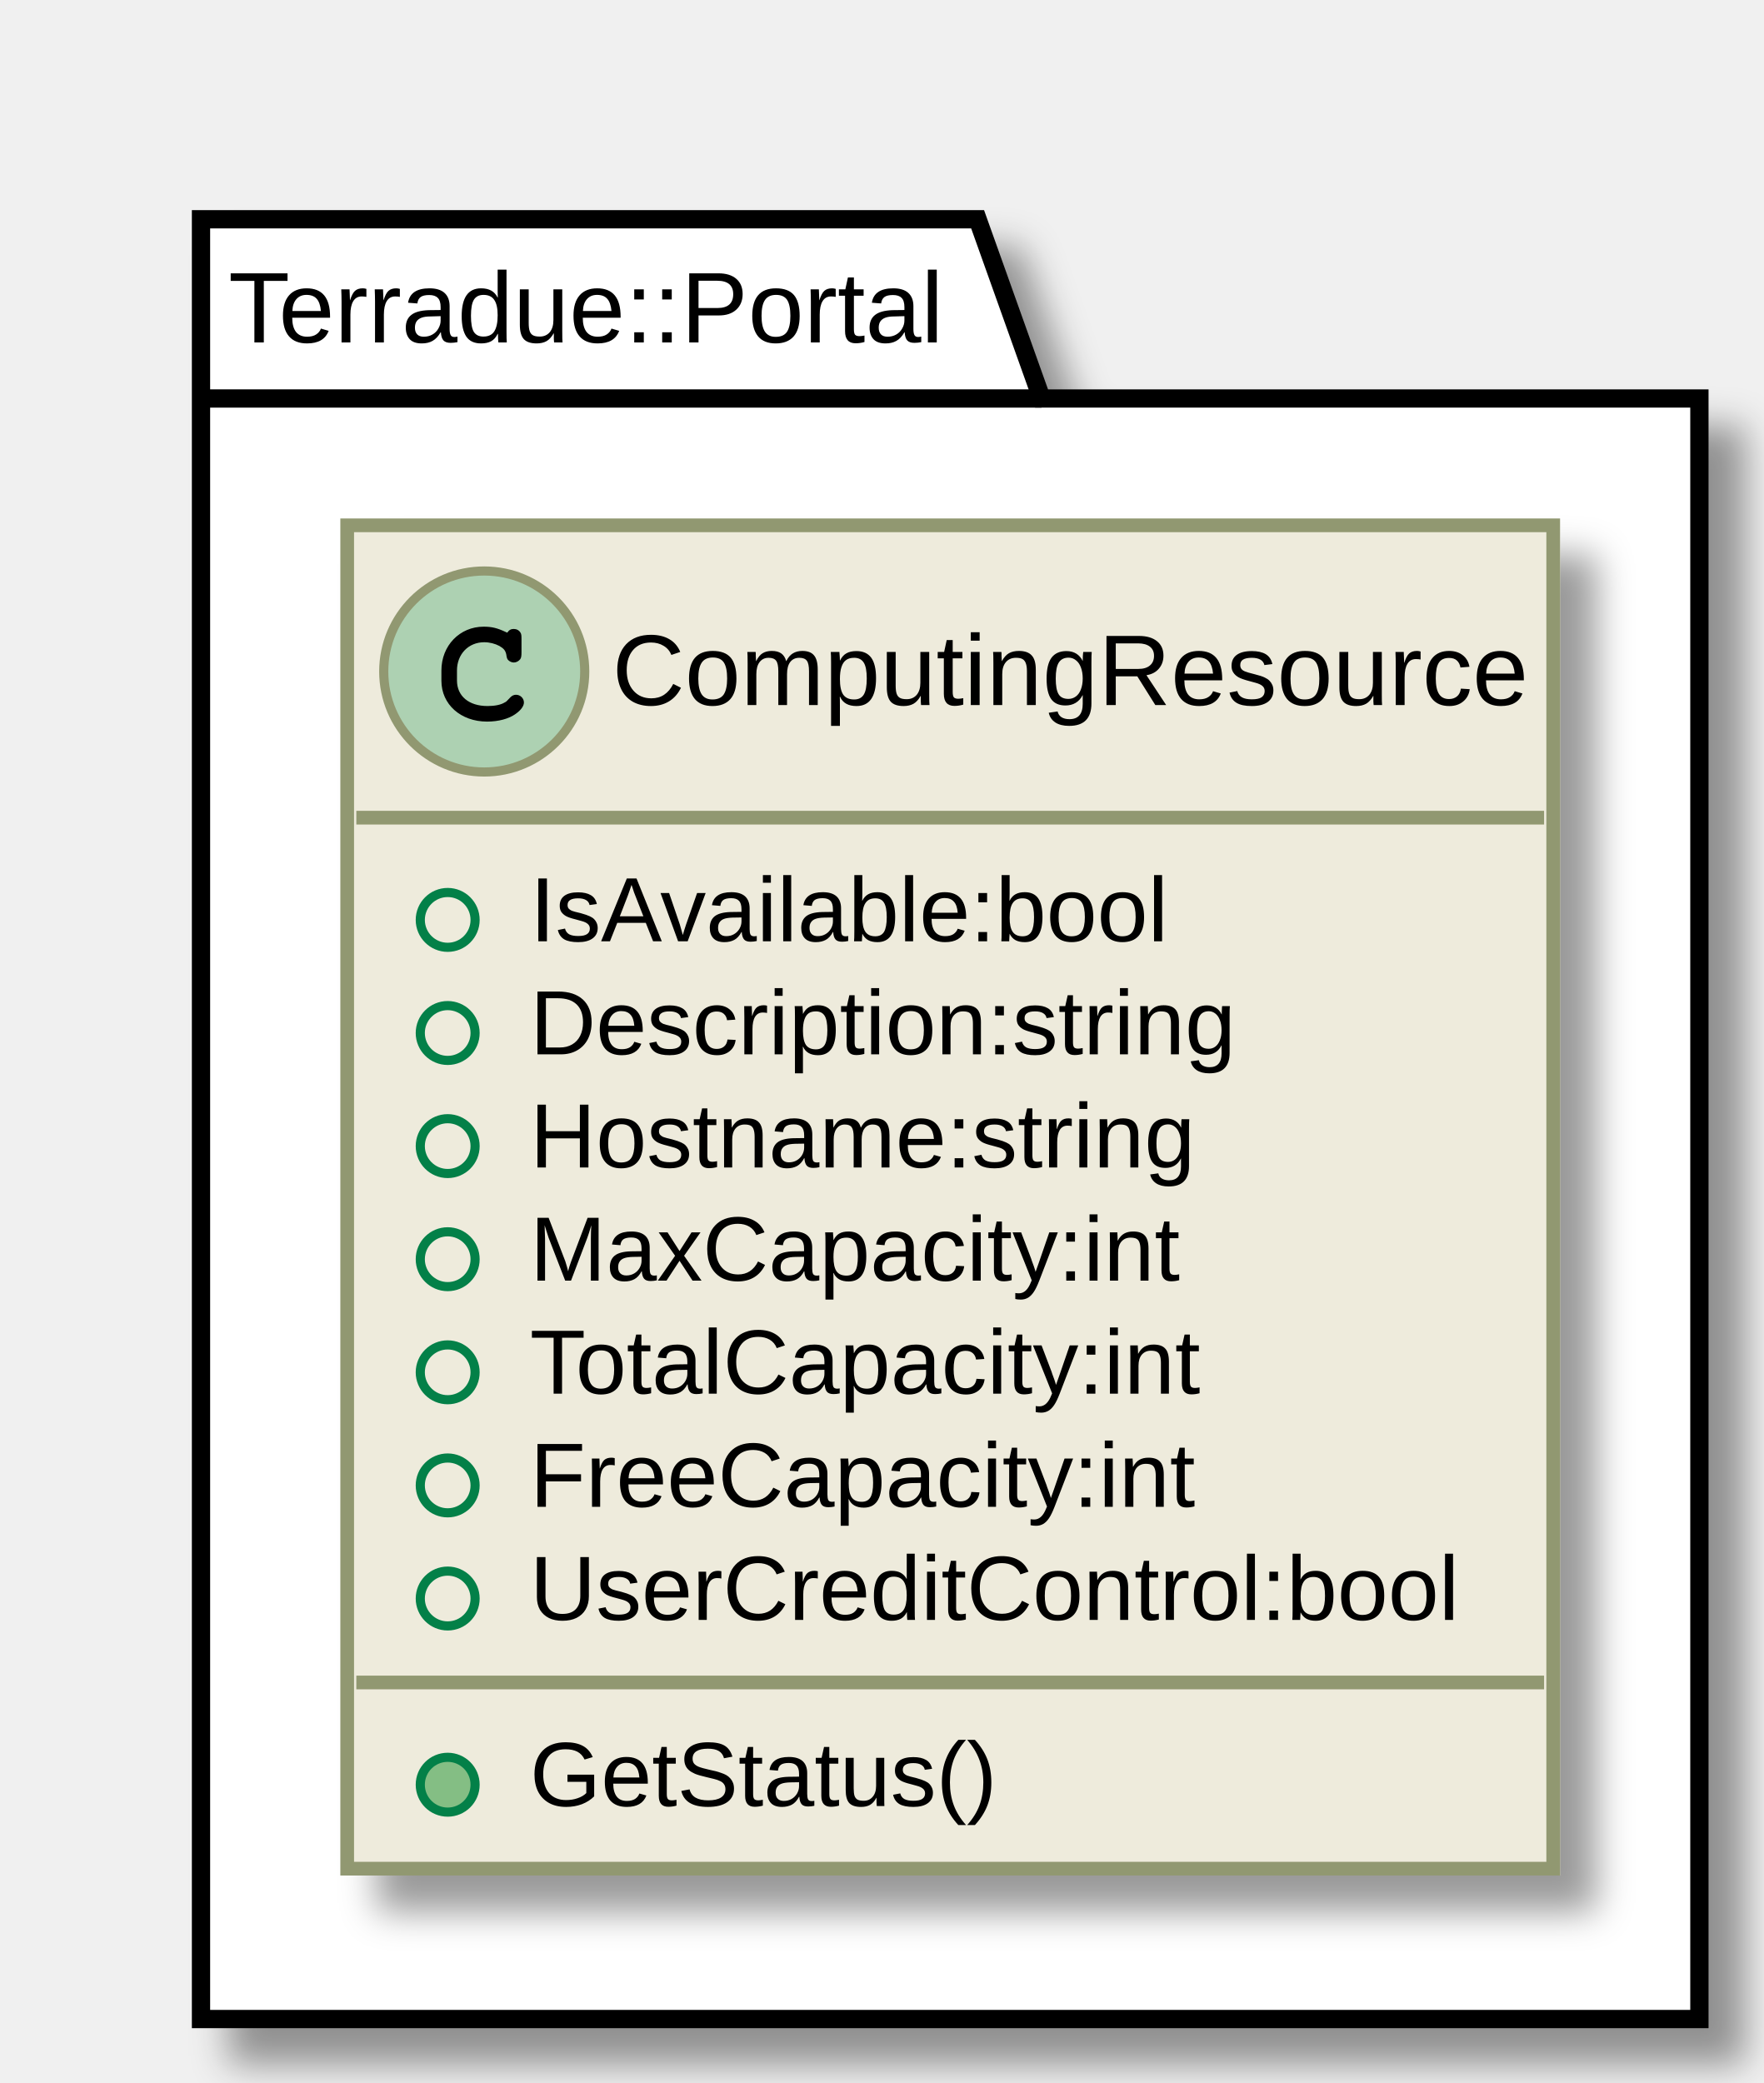
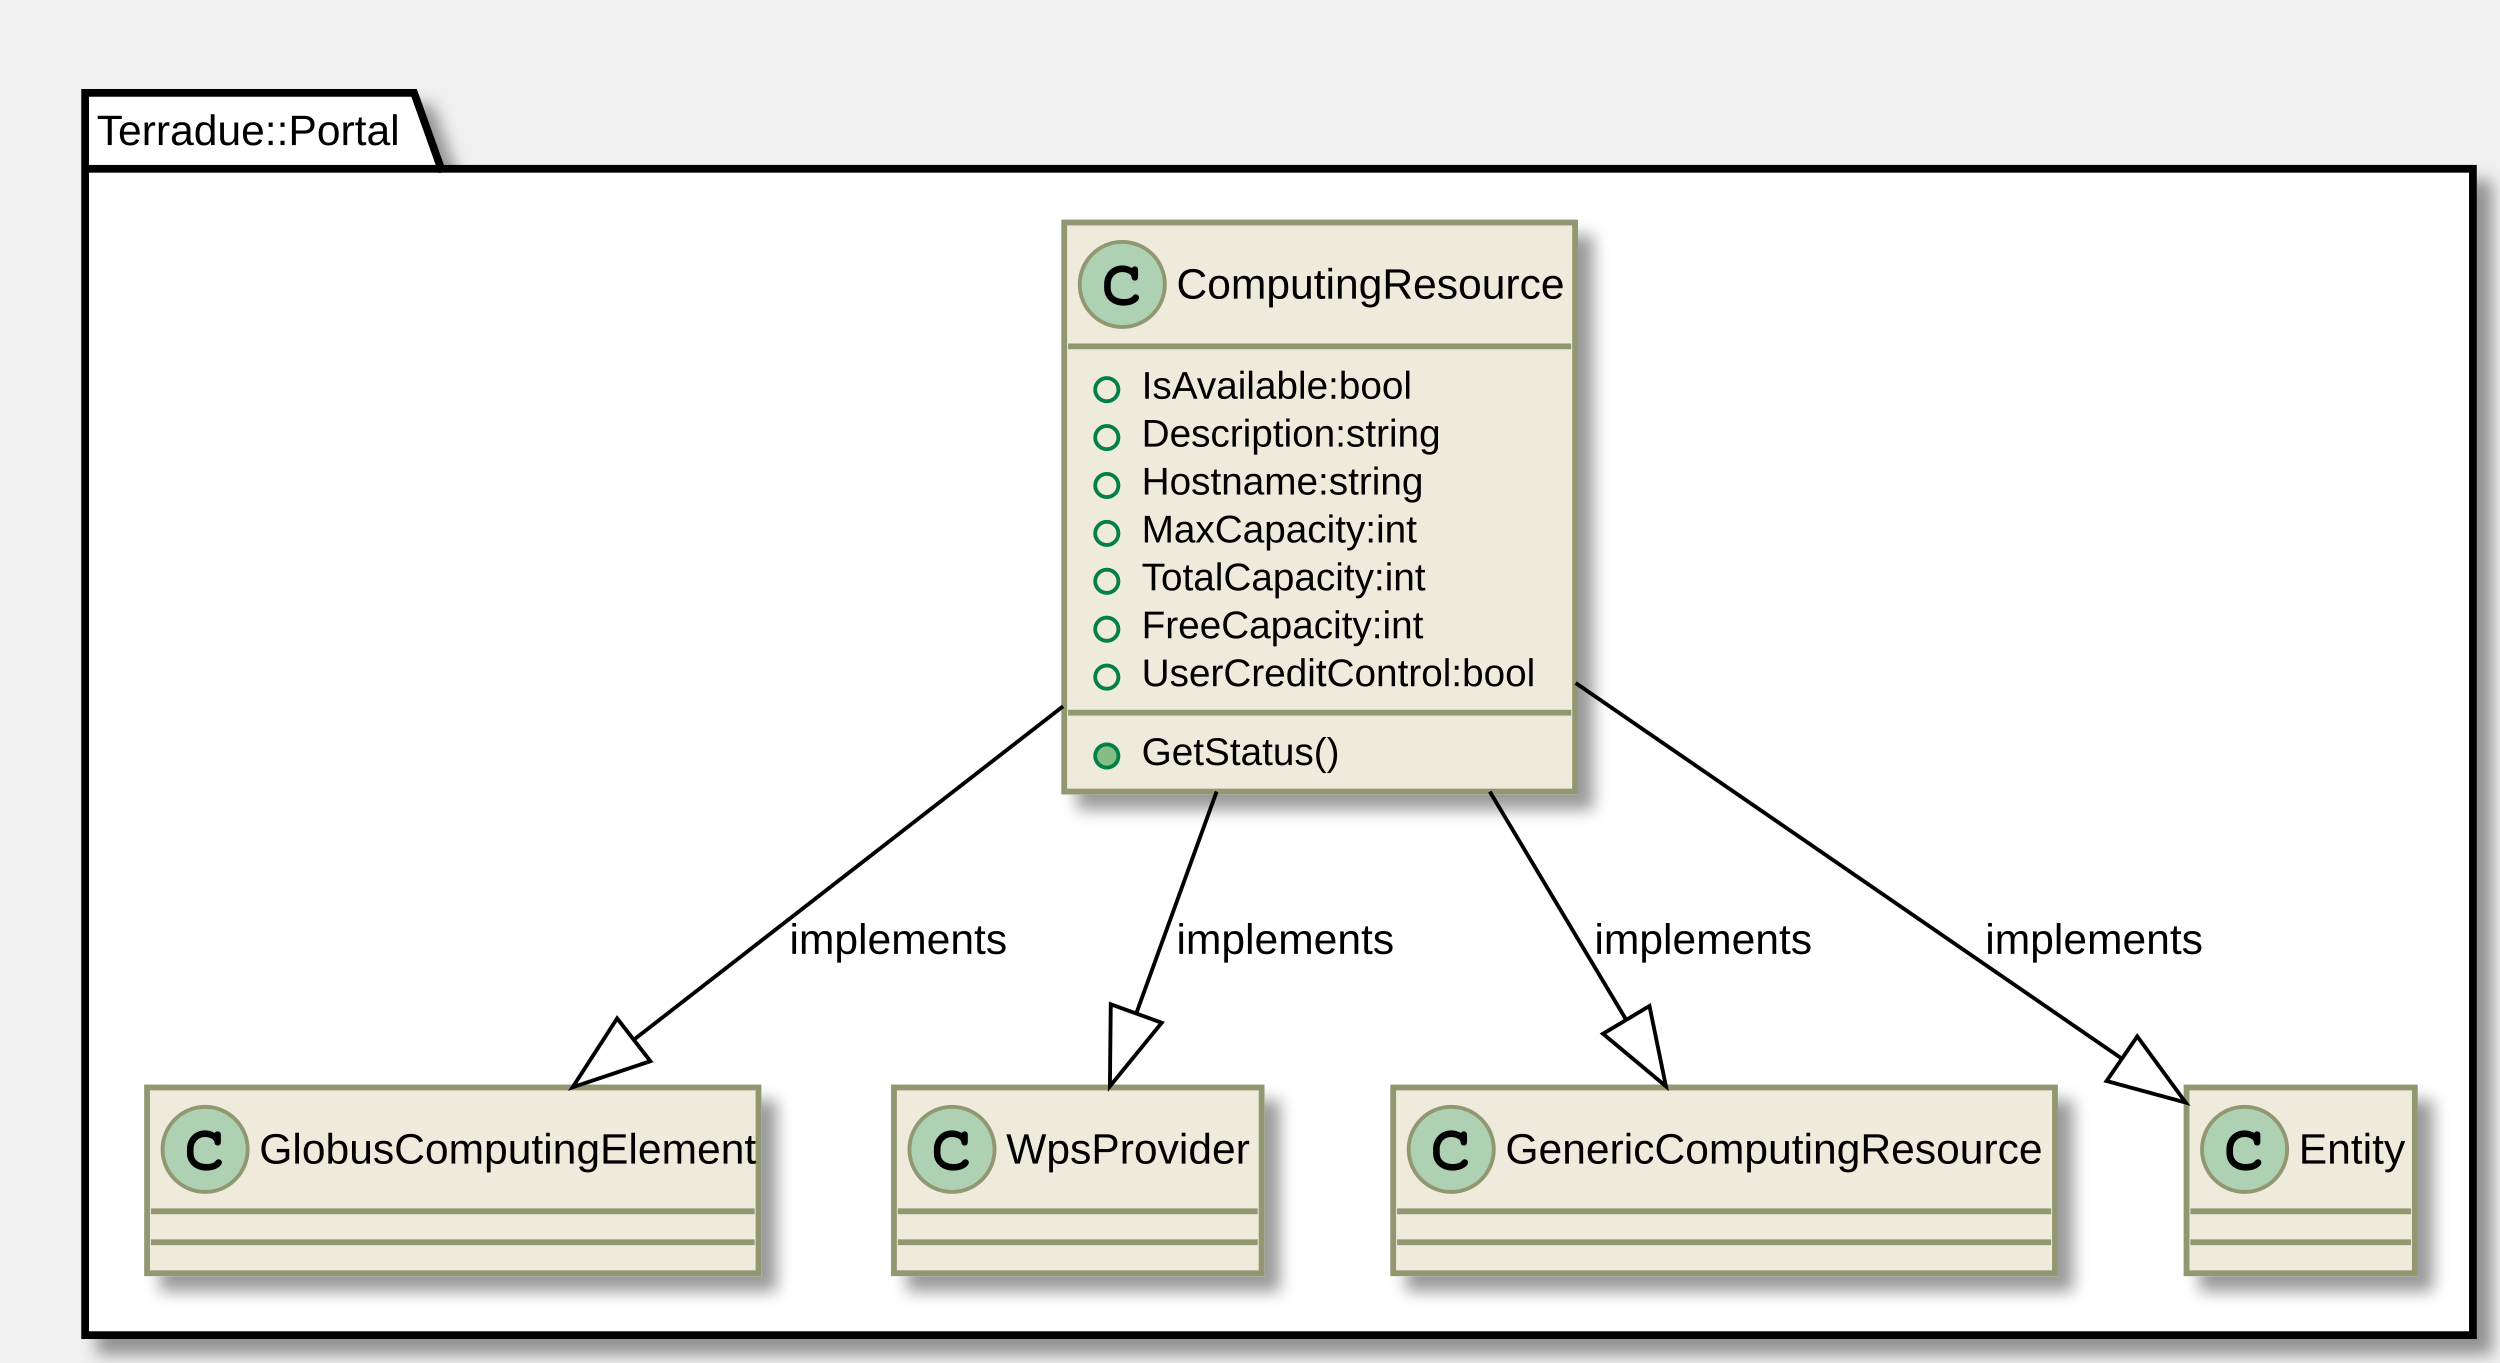
- <svg xmlns="http://www.w3.org/2000/svg" xmlns:xlink="http://www.w3.org/1999/xlink" height="228pt" style="width:193px;height:228px;" version="1.1" viewBox="0 0 193 228" width="193pt">
+ <svg xmlns="http://www.w3.org/2000/svg" xmlns:xlink="http://www.w3.org/1999/xlink" height="352pt" style="width:646px;height:352px;" version="1.1" viewBox="0 0 646 352" width="646pt">
  <defs>
    <filter height="300%" id="f1" width="300%" x="-1" y="-1">
      <feGaussianBlur result="blurOut" stdDeviation="2.0" />
      <feColorMatrix in="blurOut" result="blurOut2" type="matrix" values="0 0 0 0 0 0 0 0 0 0 0 0 0 0 0 0 0 0 .4 0" />
      <feOffset dx="4.0" dy="4.0" in="blurOut2" result="blurOut3" />
      <feBlend in="SourceGraphic" in2="blurOut3" mode="normal" />
    </filter>
  </defs>
  <g>
-     <polygon fill="#FFFFFF" filter="url(#f1)" points="22,24,107,24,114,43.618,186,43.618,186,221,22,221,22,24" style="stroke: #000000; stroke-width: 2.0;" />
+     <polygon fill="#FFFFFF" filter="url(#f1)" points="22,24,107,24,114,43.618,639,43.618,639,345,22,345,22,24" style="stroke: #000000; stroke-width: 2.0;" />
    <line style="stroke: #000000; stroke-width: 2.0;" x1="22" x2="114" y1="43.618" y2="43.618" />
    <text fill="#000000" font-family="Arial" font-size="11" lengthAdjust="spacingAndGlyphs" textLength="79" x="25" y="37.483">Terradue::Portal</text>
    <a target="_top" xlink:href="../information/classes/class_terradue_1_1_portal_1_1_computing_resource.html" xlink:title="../information/classes/class_terradue_1_1_portal_1_1_computing_resource.html">
-       <rect fill="#EEEBDC" filter="url(#f1)" height="147.04" style="stroke: #919871; stroke-width: 1.5;" width="132" x="38" y="57.5" />
-       <ellipse cx="53" cy="73.5" fill="#ADD1B2" rx="11" ry="11" style="stroke: #919871; stroke-width: 1.0;" />
-       <path d="M55.344,69.172 C54.406,68.734 53.812,68.594 52.938,68.594 C50.312,68.594 48.312,70.672 48.312,73.391 L48.312,74.516 C48.312,77.094 50.422,78.984 53.312,78.984 C54.531,78.984 55.688,78.688 56.438,78.141 C57.016,77.734 57.344,77.281 57.344,76.891 C57.344,76.438 56.953,76.047 56.484,76.047 C56.266,76.047 56.062,76.125 55.875,76.312 C55.422,76.797 55.422,76.797 55.234,76.891 C54.812,77.156 54.125,77.281 53.359,77.281 C51.312,77.281 50.016,76.188 50.016,74.484 L50.016,73.391 C50.016,71.609 51.266,70.297 53,70.297 C53.578,70.297 54.188,70.453 54.656,70.703 C55.141,70.984 55.312,71.203 55.406,71.609 C55.469,72.016 55.5,72.141 55.641,72.266 C55.781,72.406 56.016,72.516 56.234,72.516 C56.5,72.516 56.766,72.375 56.938,72.156 C57.047,72 57.078,71.812 57.078,71.391 L57.078,69.969 C57.078,69.531 57.062,69.406 56.969,69.25 C56.812,68.984 56.531,68.844 56.234,68.844 C55.938,68.844 55.734,68.938 55.516,69.25 L55.344,69.172 Z " />
-       <text fill="#000000" font-family="Arial" font-size="11" lengthAdjust="spacingAndGlyphs" textLength="100" x="67" y="77.174">ComputingResource</text>
-       <line style="stroke: #919871; stroke-width: 1.5;" x1="39" x2="169" y1="89.5" y2="89.5" />
-       <ellipse cx="49" cy="100.69" fill="none" rx="3" ry="3" style="stroke: #038048; stroke-width: 1.0;" />
-       <text fill="#000000" font-family="Arial" font-size="10" lengthAdjust="spacingAndGlyphs" textLength="73" x="58" y="103.03">IsAvailable:bool</text>
-       <ellipse cx="49" cy="113.07" fill="none" rx="3" ry="3" style="stroke: #038048; stroke-width: 1.0;" />
-       <text fill="#000000" font-family="Arial" font-size="10" lengthAdjust="spacingAndGlyphs" textLength="79" x="58" y="115.41">Description:string</text>
-       <ellipse cx="49" cy="125.45" fill="none" rx="3" ry="3" style="stroke: #038048; stroke-width: 1.0;" />
-       <text fill="#000000" font-family="Arial" font-size="10" lengthAdjust="spacingAndGlyphs" textLength="75" x="58" y="127.79">Hostname:string</text>
-       <ellipse cx="49" cy="137.83" fill="none" rx="3" ry="3" style="stroke: #038048; stroke-width: 1.0;" />
-       <text fill="#000000" font-family="Arial" font-size="10" lengthAdjust="spacingAndGlyphs" textLength="73" x="58" y="140.17">MaxCapacity:int</text>
-       <ellipse cx="49" cy="150.21" fill="none" rx="3" ry="3" style="stroke: #038048; stroke-width: 1.0;" />
-       <text fill="#000000" font-family="Arial" font-size="10" lengthAdjust="spacingAndGlyphs" textLength="77" x="58" y="152.55">TotalCapacity:int</text>
-       <ellipse cx="49" cy="162.59" fill="none" rx="3" ry="3" style="stroke: #038048; stroke-width: 1.0;" />
-       <text fill="#000000" font-family="Arial" font-size="10" lengthAdjust="spacingAndGlyphs" textLength="75" x="58" y="164.93">FreeCapacity:int</text>
-       <ellipse cx="49" cy="174.97" fill="none" rx="3" ry="3" style="stroke: #038048; stroke-width: 1.0;" />
-       <text fill="#000000" font-family="Arial" font-size="10" lengthAdjust="spacingAndGlyphs" textLength="104" x="58" y="177.31">UserCreditControl:bool</text>
-       <line style="stroke: #919871; stroke-width: 1.5;" x1="39" x2="169" y1="184.16" y2="184.16" />
-       <ellipse cx="49" cy="195.35" fill="#84BE84" rx="3" ry="3" style="stroke: #038048; stroke-width: 1.0;" />
-       <text fill="#000000" font-family="Arial" font-size="10" lengthAdjust="spacingAndGlyphs" textLength="53" x="58" y="197.69">GetStatus()</text>
+       <rect fill="#EEEBDC" filter="url(#f1)" height="147.04" style="stroke: #919871; stroke-width: 1.5;" width="132" x="275" y="57.5" />
+       <ellipse cx="290" cy="73.5" fill="#ADD1B2" rx="11" ry="11" style="stroke: #919871; stroke-width: 1.0;" />
+       <path d="M292.344,69.172 C291.406,68.734 290.812,68.594 289.938,68.594 C287.312,68.594 285.312,70.672 285.312,73.391 L285.312,74.516 C285.312,77.094 287.422,78.984 290.312,78.984 C291.531,78.984 292.688,78.688 293.438,78.141 C294.016,77.734 294.344,77.281 294.344,76.891 C294.344,76.438 293.953,76.047 293.484,76.047 C293.266,76.047 293.062,76.125 292.875,76.312 C292.422,76.797 292.422,76.797 292.234,76.891 C291.812,77.156 291.125,77.281 290.359,77.281 C288.312,77.281 287.016,76.188 287.016,74.484 L287.016,73.391 C287.016,71.609 288.266,70.297 290,70.297 C290.578,70.297 291.188,70.453 291.656,70.703 C292.141,70.984 292.312,71.203 292.406,71.609 C292.469,72.016 292.5,72.141 292.641,72.266 C292.781,72.406 293.016,72.516 293.234,72.516 C293.5,72.516 293.766,72.375 293.938,72.156 C294.047,72 294.078,71.812 294.078,71.391 L294.078,69.969 C294.078,69.531 294.062,69.406 293.969,69.25 C293.812,68.984 293.531,68.844 293.234,68.844 C292.938,68.844 292.734,68.938 292.516,69.25 L292.344,69.172 Z " />
+       <text fill="#000000" font-family="Arial" font-size="11" lengthAdjust="spacingAndGlyphs" textLength="100" x="304" y="77.174">ComputingResource</text>
+       <line style="stroke: #919871; stroke-width: 1.5;" x1="276" x2="406" y1="89.5" y2="89.5" />
+       <ellipse cx="286" cy="100.69" fill="none" rx="3" ry="3" style="stroke: #038048; stroke-width: 1.0;" />
+       <text fill="#000000" font-family="Arial" font-size="10" lengthAdjust="spacingAndGlyphs" textLength="73" x="295" y="103.03">IsAvailable:bool</text>
+       <ellipse cx="286" cy="113.07" fill="none" rx="3" ry="3" style="stroke: #038048; stroke-width: 1.0;" />
+       <text fill="#000000" font-family="Arial" font-size="10" lengthAdjust="spacingAndGlyphs" textLength="79" x="295" y="115.41">Description:string</text>
+       <ellipse cx="286" cy="125.45" fill="none" rx="3" ry="3" style="stroke: #038048; stroke-width: 1.0;" />
+       <text fill="#000000" font-family="Arial" font-size="10" lengthAdjust="spacingAndGlyphs" textLength="75" x="295" y="127.79">Hostname:string</text>
+       <ellipse cx="286" cy="137.83" fill="none" rx="3" ry="3" style="stroke: #038048; stroke-width: 1.0;" />
+       <text fill="#000000" font-family="Arial" font-size="10" lengthAdjust="spacingAndGlyphs" textLength="73" x="295" y="140.17">MaxCapacity:int</text>
+       <ellipse cx="286" cy="150.21" fill="none" rx="3" ry="3" style="stroke: #038048; stroke-width: 1.0;" />
+       <text fill="#000000" font-family="Arial" font-size="10" lengthAdjust="spacingAndGlyphs" textLength="77" x="295" y="152.55">TotalCapacity:int</text>
+       <ellipse cx="286" cy="162.59" fill="none" rx="3" ry="3" style="stroke: #038048; stroke-width: 1.0;" />
+       <text fill="#000000" font-family="Arial" font-size="10" lengthAdjust="spacingAndGlyphs" textLength="75" x="295" y="164.93">FreeCapacity:int</text>
+       <ellipse cx="286" cy="174.97" fill="none" rx="3" ry="3" style="stroke: #038048; stroke-width: 1.0;" />
+       <text fill="#000000" font-family="Arial" font-size="10" lengthAdjust="spacingAndGlyphs" textLength="104" x="295" y="177.31">UserCreditControl:bool</text>
+       <line style="stroke: #919871; stroke-width: 1.5;" x1="276" x2="406" y1="184.16" y2="184.16" />
+       <ellipse cx="286" cy="195.35" fill="#84BE84" rx="3" ry="3" style="stroke: #038048; stroke-width: 1.0;" />
+       <text fill="#000000" font-family="Arial" font-size="10" lengthAdjust="spacingAndGlyphs" textLength="53" x="295" y="197.69">GetStatus()</text>
    </a>
+     <rect fill="#EEEBDC" filter="url(#f1)" height="48" style="stroke: #919871; stroke-width: 1.5;" width="158" x="38" y="281" />
+     <ellipse cx="53" cy="297" fill="#ADD1B2" rx="11" ry="11" style="stroke: #919871; stroke-width: 1.0;" />
+     <path d="M55.344,292.672 C54.406,292.234 53.812,292.094 52.938,292.094 C50.312,292.094 48.312,294.172 48.312,296.891 L48.312,298.016 C48.312,300.594 50.422,302.484 53.312,302.484 C54.531,302.484 55.688,302.188 56.438,301.641 C57.016,301.234 57.344,300.781 57.344,300.391 C57.344,299.938 56.953,299.547 56.484,299.547 C56.266,299.547 56.062,299.625 55.875,299.812 C55.422,300.297 55.422,300.297 55.234,300.391 C54.812,300.656 54.125,300.781 53.359,300.781 C51.312,300.781 50.016,299.688 50.016,297.984 L50.016,296.891 C50.016,295.109 51.266,293.797 53,293.797 C53.578,293.797 54.188,293.953 54.656,294.203 C55.141,294.484 55.312,294.703 55.406,295.109 C55.469,295.516 55.5,295.641 55.641,295.766 C55.781,295.906 56.016,296.016 56.234,296.016 C56.5,296.016 56.766,295.875 56.938,295.656 C57.047,295.5 57.078,295.312 57.078,294.891 L57.078,293.469 C57.078,293.031 57.062,292.906 56.969,292.75 C56.812,292.484 56.531,292.344 56.234,292.344 C55.938,292.344 55.734,292.438 55.516,292.75 L55.344,292.672 Z " />
+     <text fill="#000000" font-family="Arial" font-size="11" lengthAdjust="spacingAndGlyphs" textLength="126" x="67" y="300.674">GlobusComputingElement</text>
+     <line style="stroke: #919871; stroke-width: 1.5;" x1="39" x2="195" y1="313" y2="313" />
+     <line style="stroke: #919871; stroke-width: 1.5;" x1="39" x2="195" y1="321" y2="321" />
+     <rect fill="#EEEBDC" filter="url(#f1)" height="48" style="stroke: #919871; stroke-width: 1.5;" width="95" x="231" y="281" />
+     <ellipse cx="246" cy="297" fill="#ADD1B2" rx="11" ry="11" style="stroke: #919871; stroke-width: 1.0;" />
+     <path d="M248.344,292.672 C247.406,292.234 246.812,292.094 245.938,292.094 C243.312,292.094 241.312,294.172 241.312,296.891 L241.312,298.016 C241.312,300.594 243.422,302.484 246.312,302.484 C247.531,302.484 248.688,302.188 249.438,301.641 C250.016,301.234 250.344,300.781 250.344,300.391 C250.344,299.938 249.953,299.547 249.484,299.547 C249.266,299.547 249.062,299.625 248.875,299.812 C248.422,300.297 248.422,300.297 248.234,300.391 C247.812,300.656 247.125,300.781 246.359,300.781 C244.312,300.781 243.016,299.688 243.016,297.984 L243.016,296.891 C243.016,295.109 244.266,293.797 246,293.797 C246.578,293.797 247.188,293.953 247.656,294.203 C248.141,294.484 248.312,294.703 248.406,295.109 C248.469,295.516 248.5,295.641 248.641,295.766 C248.781,295.906 249.016,296.016 249.234,296.016 C249.5,296.016 249.766,295.875 249.938,295.656 C250.047,295.5 250.078,295.312 250.078,294.891 L250.078,293.469 C250.078,293.031 250.062,292.906 249.969,292.75 C249.812,292.484 249.531,292.344 249.234,292.344 C248.938,292.344 248.734,292.438 248.516,292.75 L248.344,292.672 Z " />
+     <text fill="#000000" font-family="Arial" font-size="11" lengthAdjust="spacingAndGlyphs" textLength="63" x="260" y="300.674">WpsProvider</text>
+     <line style="stroke: #919871; stroke-width: 1.5;" x1="232" x2="325" y1="313" y2="313" />
+     <line style="stroke: #919871; stroke-width: 1.5;" x1="232" x2="325" y1="321" y2="321" />
+     <rect fill="#EEEBDC" filter="url(#f1)" height="48" style="stroke: #919871; stroke-width: 1.5;" width="171" x="360" y="281" />
+     <ellipse cx="375" cy="297" fill="#ADD1B2" rx="11" ry="11" style="stroke: #919871; stroke-width: 1.0;" />
+     <path d="M377.344,292.672 C376.406,292.234 375.812,292.094 374.938,292.094 C372.312,292.094 370.312,294.172 370.312,296.891 L370.312,298.016 C370.312,300.594 372.422,302.484 375.312,302.484 C376.531,302.484 377.688,302.188 378.438,301.641 C379.016,301.234 379.344,300.781 379.344,300.391 C379.344,299.938 378.953,299.547 378.484,299.547 C378.266,299.547 378.062,299.625 377.875,299.812 C377.422,300.297 377.422,300.297 377.234,300.391 C376.812,300.656 376.125,300.781 375.359,300.781 C373.312,300.781 372.016,299.688 372.016,297.984 L372.016,296.891 C372.016,295.109 373.266,293.797 375,293.797 C375.578,293.797 376.188,293.953 376.656,294.203 C377.141,294.484 377.312,294.703 377.406,295.109 C377.469,295.516 377.5,295.641 377.641,295.766 C377.781,295.906 378.016,296.016 378.234,296.016 C378.5,296.016 378.766,295.875 378.938,295.656 C379.047,295.5 379.078,295.312 379.078,294.891 L379.078,293.469 C379.078,293.031 379.062,292.906 378.969,292.75 C378.812,292.484 378.531,292.344 378.234,292.344 C377.938,292.344 377.734,292.438 377.516,292.75 L377.344,292.672 Z " />
+     <text fill="#000000" font-family="Arial" font-size="11" lengthAdjust="spacingAndGlyphs" textLength="139" x="389" y="300.674">GenericComputingResource</text>
+     <line style="stroke: #919871; stroke-width: 1.5;" x1="361" x2="530" y1="313" y2="313" />
+     <line style="stroke: #919871; stroke-width: 1.5;" x1="361" x2="530" y1="321" y2="321" />
+     <rect fill="#EEEBDC" filter="url(#f1)" height="48" style="stroke: #919871; stroke-width: 1.5;" width="59" x="565" y="281" />
+     <ellipse cx="580" cy="297" fill="#ADD1B2" rx="11" ry="11" style="stroke: #919871; stroke-width: 1.0;" />
+     <path d="M582.344,292.672 C581.406,292.234 580.812,292.094 579.938,292.094 C577.312,292.094 575.312,294.172 575.312,296.891 L575.312,298.016 C575.312,300.594 577.422,302.484 580.312,302.484 C581.531,302.484 582.688,302.188 583.438,301.641 C584.016,301.234 584.344,300.781 584.344,300.391 C584.344,299.938 583.953,299.547 583.484,299.547 C583.266,299.547 583.062,299.625 582.875,299.812 C582.422,300.297 582.422,300.297 582.234,300.391 C581.812,300.656 581.125,300.781 580.359,300.781 C578.312,300.781 577.016,299.688 577.016,297.984 L577.016,296.891 C577.016,295.109 578.266,293.797 580,293.797 C580.578,293.797 581.188,293.953 581.656,294.203 C582.141,294.484 582.312,294.703 582.406,295.109 C582.469,295.516 582.5,295.641 582.641,295.766 C582.781,295.906 583.016,296.016 583.234,296.016 C583.5,296.016 583.766,295.875 583.938,295.656 C584.047,295.5 584.078,295.312 584.078,294.891 L584.078,293.469 C584.078,293.031 584.062,292.906 583.969,292.75 C583.812,292.484 583.531,292.344 583.234,292.344 C582.938,292.344 582.734,292.438 582.516,292.75 L582.344,292.672 Z " />
+     <text fill="#000000" font-family="Arial" font-size="11" lengthAdjust="spacingAndGlyphs" textLength="27" x="594" y="300.674">Entity</text>
+     <line style="stroke: #919871; stroke-width: 1.5;" x1="566" x2="623" y1="313" y2="313" />
+     <line style="stroke: #919871; stroke-width: 1.5;" x1="566" x2="623" y1="321" y2="321" />
+     <path d="M274.702,182.499 C239.162,210.107 196.211,243.47 164.113,268.403 " fill="none" style="stroke: #000000; stroke-width: 1.0;" />
+     <polygon fill="none" points="168.054,274.206,147.965,280.947,159.465,263.15,168.054,274.206" style="stroke: #000000; stroke-width: 1.0;" />
+     <text fill="#000000" font-family="Arial" font-size="11" lengthAdjust="spacingAndGlyphs" textLength="55" x="204" y="246.483">implements</text>
+     <path d="M314.374,204.539 C307.316,224.032 299.924,244.449 293.661,261.747 " fill="none" style="stroke: #000000; stroke-width: 1.0;" />
+     <polygon fill="none" points="300.188,264.28,286.797,280.702,287.024,259.514,300.188,264.28" style="stroke: #000000; stroke-width: 1.0;" />
+     <text fill="#000000" font-family="Arial" font-size="11" lengthAdjust="spacingAndGlyphs" textLength="55" x="304" y="246.483">implements</text>
+     <path d="M384.955,204.539 C396.988,224.672 409.61,245.789 420.159,263.438 " fill="none" style="stroke: #000000; stroke-width: 1.0;" />
+     <polygon fill="none" points="426.225,259.944,430.477,280.702,414.208,267.126,426.225,259.944" style="stroke: #000000; stroke-width: 1.0;" />
+     <text fill="#000000" font-family="Arial" font-size="11" lengthAdjust="spacingAndGlyphs" textLength="55" x="412" y="246.483">implements</text>
+     <path d="M407.142,176.489 C451.453,206.964 508.669,246.314 548.05,273.398 " fill="none" style="stroke: #000000; stroke-width: 1.0;" />
+     <polygon fill="none" points="552.267,267.803,564.779,284.904,544.334,279.338,552.267,267.803" style="stroke: #000000; stroke-width: 1.0;" />
+     <text fill="#000000" font-family="Arial" font-size="11" lengthAdjust="spacingAndGlyphs" textLength="55" x="513" y="246.483">implements</text>
  </g>
</svg>
